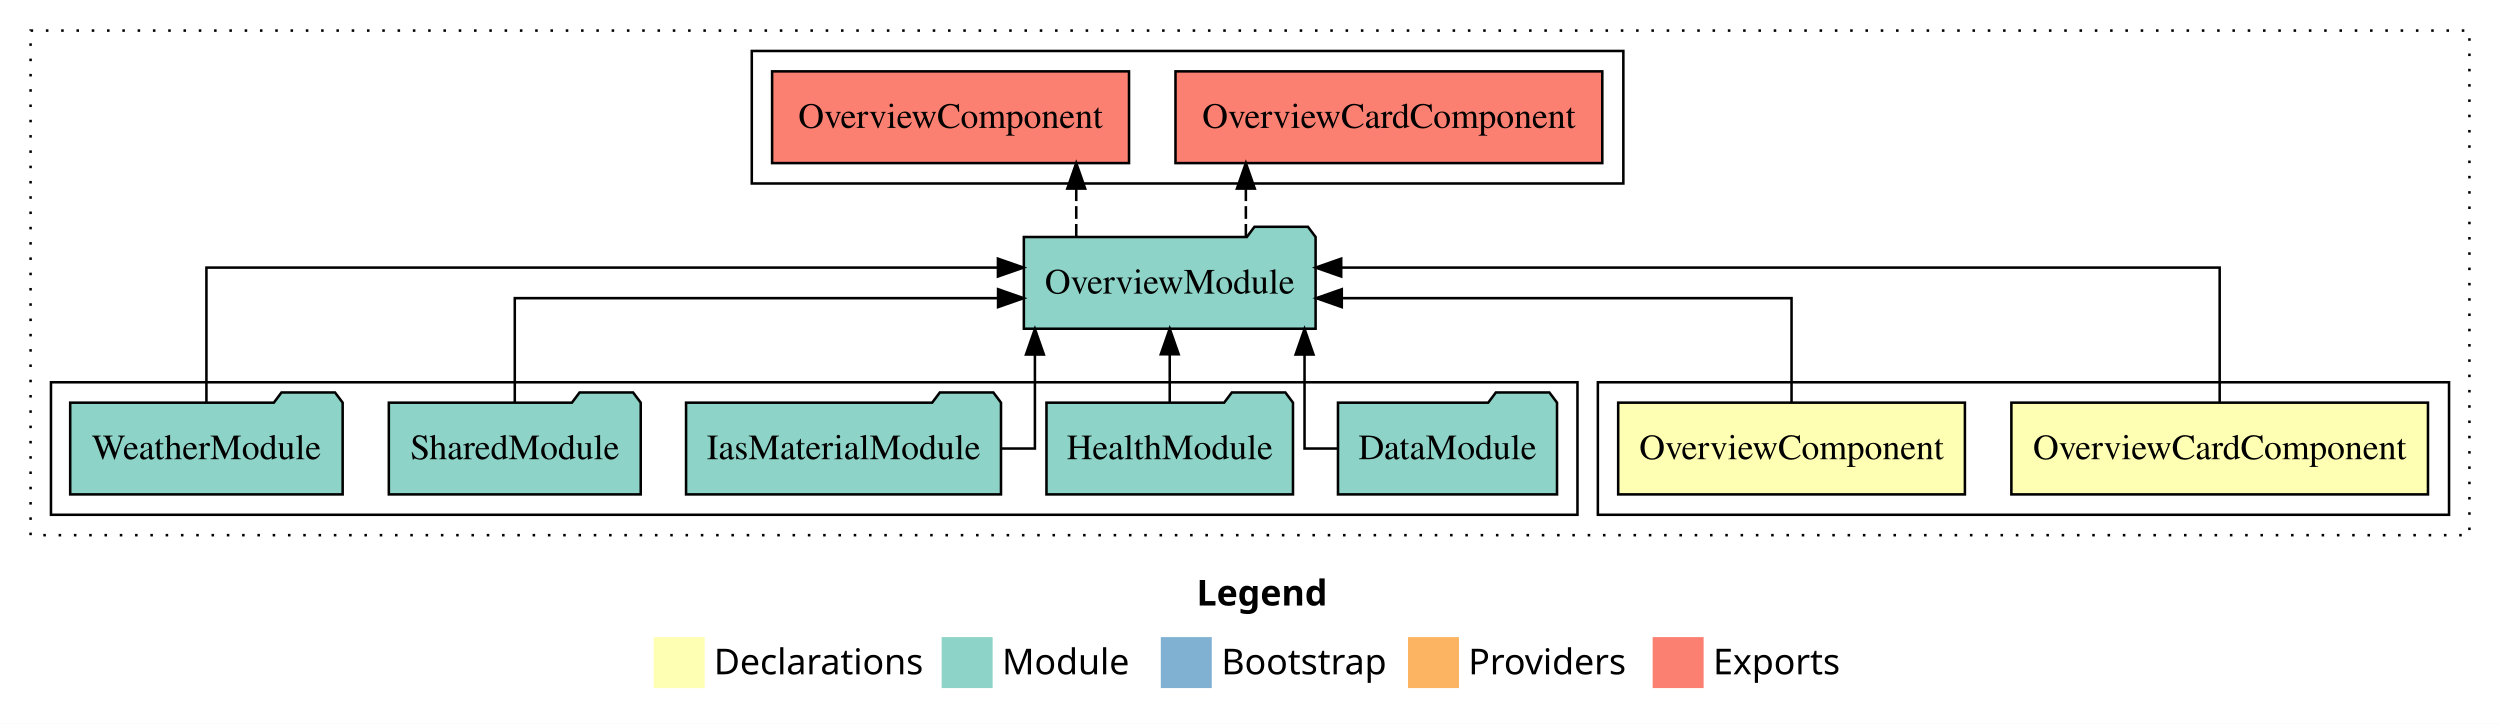
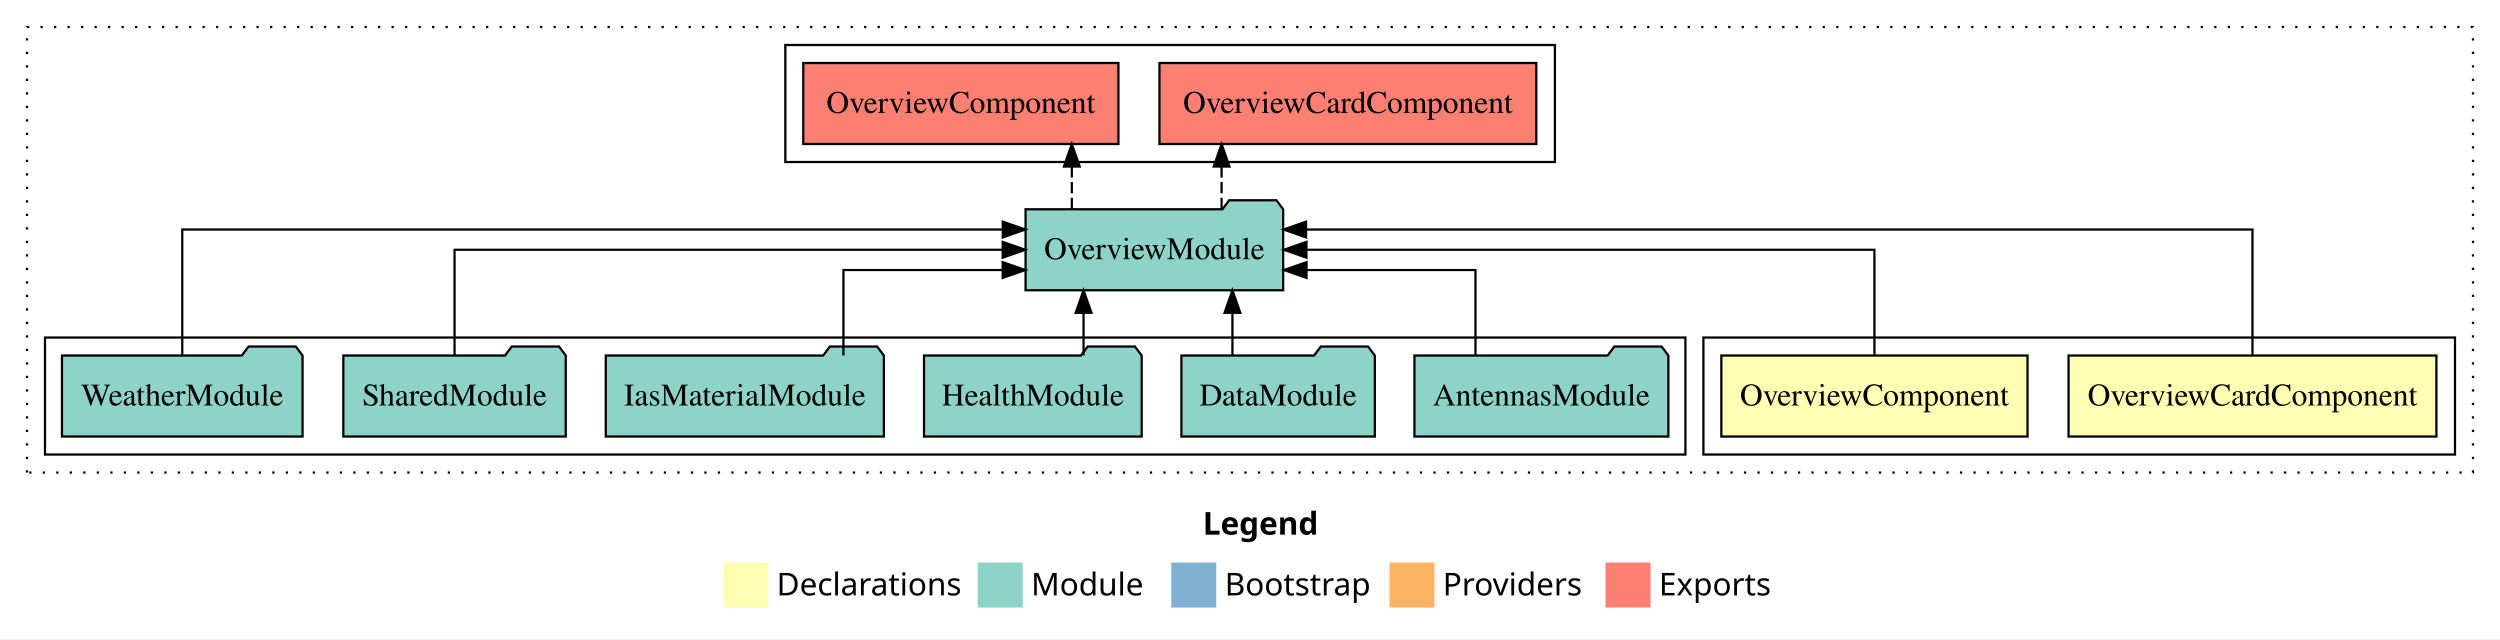
- <svg xmlns="http://www.w3.org/2000/svg" width="981pt" height="284pt" viewBox="0.00 0.00 981.00 284.00">
+ <svg xmlns="http://www.w3.org/2000/svg" width="1111pt" height="284pt" viewBox="0.00 0.00 1111.00 284.00">
  <g id="graph0" class="graph" transform="scale(1 1) rotate(0) translate(4 280)">
-     <polygon fill="#ffffff" stroke="transparent" points="-4,4 -4,-280 977,-280 977,4 -4,4" />
-     <text text-anchor="start" x="465.509" y="-42.4" font-family="sans-serif" font-weight="bold" font-size="14.00" fill="#000000">Legend</text>
-     <polygon fill="#ffffb3" stroke="transparent" points="252.5,-10 252.5,-30 272.5,-30 272.5,-10 252.5,-10" />
-     <text text-anchor="start" x="276.129" y="-15.4" font-family="sans-serif" font-size="14.00" fill="#000000">  Declarations</text>
-     <polygon fill="#8dd3c7" stroke="transparent" points="365.5,-10 365.5,-30 385.5,-30 385.5,-10 365.5,-10" />
-     <text text-anchor="start" x="389.225" y="-15.4" font-family="sans-serif" font-size="14.00" fill="#000000">  Module</text>
-     <polygon fill="#80b1d3" stroke="transparent" points="451.5,-10 451.5,-30 471.5,-30 471.5,-10 451.5,-10" />
-     <text text-anchor="start" x="475.281" y="-15.4" font-family="sans-serif" font-size="14.00" fill="#000000">  Bootstrap</text>
-     <polygon fill="#fdb462" stroke="transparent" points="548.5,-10 548.5,-30 568.5,-30 568.5,-10 548.5,-10" />
-     <text text-anchor="start" x="572.173" y="-15.4" font-family="sans-serif" font-size="14.00" fill="#000000">  Providers</text>
-     <polygon fill="#fb8072" stroke="transparent" points="644.5,-10 644.5,-30 664.5,-30 664.5,-10 644.5,-10" />
-     <text text-anchor="start" x="668.226" y="-15.4" font-family="sans-serif" font-size="14.00" fill="#000000">  Exports</text>
+     <polygon fill="#ffffff" stroke="transparent" points="-4,4 -4,-280 1107,-280 1107,4 -4,4" />
+     <text text-anchor="start" x="530.509" y="-42.4" font-family="sans-serif" font-weight="bold" font-size="14.00" fill="#000000">Legend</text>
+     <polygon fill="#ffffb3" stroke="transparent" points="317.5,-10 317.5,-30 337.5,-30 337.5,-10 317.5,-10" />
+     <text text-anchor="start" x="341.129" y="-15.4" font-family="sans-serif" font-size="14.00" fill="#000000">  Declarations</text>
+     <polygon fill="#8dd3c7" stroke="transparent" points="430.5,-10 430.5,-30 450.5,-30 450.5,-10 430.5,-10" />
+     <text text-anchor="start" x="454.225" y="-15.4" font-family="sans-serif" font-size="14.00" fill="#000000">  Module</text>
+     <polygon fill="#80b1d3" stroke="transparent" points="516.5,-10 516.5,-30 536.5,-30 536.5,-10 516.5,-10" />
+     <text text-anchor="start" x="540.281" y="-15.4" font-family="sans-serif" font-size="14.00" fill="#000000">  Bootstrap</text>
+     <polygon fill="#fdb462" stroke="transparent" points="613.5,-10 613.5,-30 633.5,-30 633.5,-10 613.5,-10" />
+     <text text-anchor="start" x="637.173" y="-15.4" font-family="sans-serif" font-size="14.00" fill="#000000">  Providers</text>
+     <polygon fill="#fb8072" stroke="transparent" points="709.5,-10 709.5,-30 729.5,-30 729.5,-10 709.5,-10" />
+     <text text-anchor="start" x="733.226" y="-15.4" font-family="sans-serif" font-size="14.00" fill="#000000">  Exports</text>
    <g id="clust1" class="cluster">
-       <polygon fill="none" stroke="#000000" stroke-dasharray="1,5" points="8,-70 8,-268 965,-268 965,-70 8,-70" />
+       <polygon fill="none" stroke="#000000" stroke-dasharray="1,5" points="8,-70 8,-268 1095,-268 1095,-70 8,-70" />
    </g>
    <g id="clust2" class="cluster">
-       <polygon fill="none" stroke="#000000" points="623,-78 623,-130 957,-130 957,-78 623,-78" />
+       <polygon fill="none" stroke="#000000" points="753,-78 753,-130 1087,-130 1087,-78 753,-78" />
    </g>
    <g id="clust5" class="cluster">
-       <polygon fill="none" stroke="#000000" points="16,-78 16,-130 615,-130 615,-78 16,-78" />
+       <polygon fill="none" stroke="#000000" points="16,-78 16,-130 745,-130 745,-78 16,-78" />
    </g>
    <g id="clust6" class="cluster">
-       <polygon fill="none" stroke="#000000" points="291,-208 291,-260 633,-260 633,-208 291,-208" />
+       <polygon fill="none" stroke="#000000" points="345,-208 345,-260 687,-260 687,-208 345,-208" />
    </g>
    <g id="node1" class="node">
-       <polygon fill="#ffffb3" stroke="#000000" points="948.738,-122 785.262,-122 785.262,-86 948.738,-86 948.738,-122" />
-       <text text-anchor="middle" x="867" y="-99.8" font-family="Times,serif" font-size="14.00" fill="#000000">OverviewCardComponent</text>
+       <polygon fill="#ffffb3" stroke="#000000" points="1078.738,-122 915.262,-122 915.262,-86 1078.738,-86 1078.738,-122" />
+       <text text-anchor="middle" x="997" y="-99.8" font-family="Times,serif" font-size="14.00" fill="#000000">OverviewCardComponent</text>
    </g>
    <g id="node3" class="node">
-       <polygon fill="#8dd3c7" stroke="#000000" points="512.244,-187 509.244,-191 488.244,-191 485.244,-187 397.756,-187 397.756,-151 512.244,-151 512.244,-187" />
-       <text text-anchor="middle" x="455" y="-164.8" font-family="Times,serif" font-size="14.00" fill="#000000">OverviewModule</text>
+       <polygon fill="#8dd3c7" stroke="#000000" points="566.244,-187 563.244,-191 542.244,-191 539.244,-187 451.756,-187 451.756,-151 566.244,-151 566.244,-187" />
+       <text text-anchor="middle" x="509" y="-164.8" font-family="Times,serif" font-size="14.00" fill="#000000">OverviewModule</text>
    </g>
    <g id="edge1" class="edge">
-       <path fill="none" stroke="#000000" d="M867,-122.284C867,-143.321 867,-175 867,-175 867,-175 522.287,-175 522.287,-175" />
-       <polygon fill="#000000" stroke="#000000" points="522.287,-171.5 512.287,-175 522.287,-178.5 522.287,-171.5" />
+       <path fill="none" stroke="#000000" d="M997,-122.292C997,-144.206 997,-178 997,-178 997,-178 576.415,-178 576.415,-178" />
+       <polygon fill="#000000" stroke="#000000" points="576.415,-174.5 566.415,-178 576.415,-181.5 576.415,-174.5" />
    </g>
    <g id="node2" class="node">
-       <polygon fill="#ffffb3" stroke="#000000" points="767.027,-122 630.973,-122 630.973,-86 767.027,-86 767.027,-122" />
-       <text text-anchor="middle" x="699" y="-99.8" font-family="Times,serif" font-size="14.00" fill="#000000">OverviewComponent</text>
+       <polygon fill="#ffffb3" stroke="#000000" points="897.027,-122 760.973,-122 760.973,-86 897.027,-86 897.027,-122" />
+       <text text-anchor="middle" x="829" y="-99.8" font-family="Times,serif" font-size="14.00" fill="#000000">OverviewComponent</text>
    </g>
    <g id="edge2" class="edge">
-       <path fill="none" stroke="#000000" d="M699,-122.022C699,-139.373 699,-163 699,-163 699,-163 522.516,-163 522.516,-163" />
-       <polygon fill="#000000" stroke="#000000" points="522.516,-159.5 512.516,-163 522.516,-166.5 522.516,-159.5" />
-     </g>
-     <g id="node9" class="node">
-       <polygon fill="#fb8072" stroke="#000000" points="624.738,-252 457.262,-252 457.262,-216 624.738,-216 624.738,-252" />
-       <text text-anchor="middle" x="541" y="-229.8" font-family="Times,serif" font-size="14.00" fill="#000000">OverviewCardComponent </text>
-     </g>
-     <g id="edge8" class="edge">
-       <path fill="none" stroke="#000000" stroke-dasharray="5,2" d="M484.876,-187.106C484.876,-187.106 484.876,-205.991 484.876,-205.991" />
-       <polygon fill="#000000" stroke="#000000" points="481.377,-205.991 484.876,-215.991 488.377,-205.991 481.377,-205.991" />
+       <path fill="none" stroke="#000000" d="M829,-122.106C829,-141.339 829,-169 829,-169 829,-169 576.579,-169 576.579,-169" />
+       <polygon fill="#000000" stroke="#000000" points="576.579,-165.5 566.579,-169 576.579,-172.5 576.579,-165.5" />
    </g>
    <g id="node10" class="node">
-       <polygon fill="#fb8072" stroke="#000000" points="439.026,-252 298.974,-252 298.974,-216 439.026,-216 439.026,-252" />
-       <text text-anchor="middle" x="369" y="-229.8" font-family="Times,serif" font-size="14.00" fill="#000000">OverviewComponent </text>
+       <polygon fill="#fb8072" stroke="#000000" points="678.738,-252 511.262,-252 511.262,-216 678.738,-216 678.738,-252" />
+       <text text-anchor="middle" x="595" y="-229.8" font-family="Times,serif" font-size="14.00" fill="#000000">OverviewCardComponent </text>
    </g>
    <g id="edge9" class="edge">
-       <path fill="none" stroke="#000000" stroke-dasharray="5,2" d="M418.321,-187.106C418.321,-187.106 418.321,-205.991 418.321,-205.991" />
-       <polygon fill="#000000" stroke="#000000" points="414.821,-205.991 418.321,-215.991 421.821,-205.991 414.821,-205.991" />
+       <path fill="none" stroke="#000000" stroke-dasharray="5,2" d="M538.876,-187.106C538.876,-187.106 538.876,-205.991 538.876,-205.991" />
+       <polygon fill="#000000" stroke="#000000" points="535.376,-205.991 538.876,-215.991 542.376,-205.991 535.376,-205.991" />
+     </g>
+     <g id="node11" class="node">
+       <polygon fill="#fb8072" stroke="#000000" points="493.026,-252 352.974,-252 352.974,-216 493.026,-216 493.026,-252" />
+       <text text-anchor="middle" x="423" y="-229.8" font-family="Times,serif" font-size="14.00" fill="#000000">OverviewComponent </text>
+     </g>
+     <g id="edge10" class="edge">
+       <path fill="none" stroke="#000000" stroke-dasharray="5,2" d="M472.321,-187.106C472.321,-187.106 472.321,-205.991 472.321,-205.991" />
+       <polygon fill="#000000" stroke="#000000" points="468.821,-205.991 472.321,-215.991 475.821,-205.991 468.821,-205.991" />
    </g>
    <g id="node4" class="node">
+       <polygon fill="#8dd3c7" stroke="#000000" points="737.422,-122 734.422,-126 713.422,-126 710.422,-122 624.578,-122 624.578,-86 737.422,-86 737.422,-122" />
+       <text text-anchor="middle" x="681" y="-99.8" font-family="Times,serif" font-size="14.00" fill="#000000">AntennasModule</text>
+     </g>
+     <g id="edge3" class="edge">
+       <path fill="none" stroke="#000000" d="M651.704,-122.027C651.704,-138.398 651.704,-160 651.704,-160 651.704,-160 576.632,-160 576.632,-160" />
+       <polygon fill="#000000" stroke="#000000" points="576.632,-156.5 566.632,-160 576.632,-163.5 576.632,-156.5" />
+     </g>
+     <g id="node5" class="node">
      <polygon fill="#8dd3c7" stroke="#000000" points="606.976,-122 603.976,-126 582.976,-126 579.976,-122 521.024,-122 521.024,-86 606.976,-86 606.976,-122" />
      <text text-anchor="middle" x="564" y="-99.8" font-family="Times,serif" font-size="14.00" fill="#000000">DataModule</text>
    </g>
-     <g id="edge3" class="edge">
-       <path fill="none" stroke="#000000" d="M520.913,-104C513.381,-104 507.903,-104 507.903,-104 507.903,-104 507.903,-140.894 507.903,-140.894" />
-       <polygon fill="#000000" stroke="#000000" points="504.403,-140.894 507.903,-150.894 511.403,-140.894 504.403,-140.894" />
+     <g id="edge4" class="edge">
+       <path fill="none" stroke="#000000" d="M543.692,-122.106C543.692,-122.106 543.692,-140.991 543.692,-140.991" />
+       <polygon fill="#000000" stroke="#000000" points="540.192,-140.991 543.692,-150.991 547.192,-140.991 540.192,-140.991" />
    </g>
-     <g id="node5" class="node">
+     <g id="node6" class="node">
      <polygon fill="#8dd3c7" stroke="#000000" points="503.367,-122 500.367,-126 479.367,-126 476.367,-122 406.633,-122 406.633,-86 503.367,-86 503.367,-122" />
      <text text-anchor="middle" x="455" y="-99.8" font-family="Times,serif" font-size="14.00" fill="#000000">HealthModule</text>
    </g>
-     <g id="edge4" class="edge">
-       <path fill="none" stroke="#000000" d="M455,-122.106C455,-122.106 455,-140.991 455,-140.991" />
-       <polygon fill="#000000" stroke="#000000" points="451.5,-140.991 455,-150.991 458.5,-140.991 451.5,-140.991" />
+     <g id="edge5" class="edge">
+       <path fill="none" stroke="#000000" d="M477.531,-122.106C477.531,-122.106 477.531,-140.991 477.531,-140.991" />
+       <polygon fill="#000000" stroke="#000000" points="474.031,-140.991 477.531,-150.991 481.031,-140.991 474.031,-140.991" />
    </g>
-     <g id="node6" class="node">
+     <g id="node7" class="node">
      <polygon fill="#8dd3c7" stroke="#000000" points="388.791,-122 385.791,-126 364.791,-126 361.791,-122 265.209,-122 265.209,-86 388.791,-86 388.791,-122" />
      <text text-anchor="middle" x="327" y="-99.8" font-family="Times,serif" font-size="14.00" fill="#000000">IasMaterialModule</text>
    </g>
-     <g id="edge5" class="edge">
-       <path fill="none" stroke="#000000" d="M388.671,-104C396.642,-104 402.098,-104 402.098,-104 402.098,-104 402.098,-140.894 402.098,-140.894" />
-       <polygon fill="#000000" stroke="#000000" points="398.598,-140.894 402.098,-150.894 405.598,-140.894 398.598,-140.894" />
+     <g id="edge6" class="edge">
+       <path fill="none" stroke="#000000" d="M370.816,-122.027C370.816,-138.398 370.816,-160 370.816,-160 370.816,-160 441.598,-160 441.598,-160" />
+       <polygon fill="#000000" stroke="#000000" points="441.598,-163.5 451.598,-160 441.598,-156.5 441.598,-163.5" />
    </g>
-     <g id="node7" class="node">
+     <g id="node8" class="node">
      <polygon fill="#8dd3c7" stroke="#000000" points="247.423,-122 244.423,-126 223.423,-126 220.423,-122 148.577,-122 148.577,-86 247.423,-86 247.423,-122" />
      <text text-anchor="middle" x="198" y="-99.8" font-family="Times,serif" font-size="14.00" fill="#000000">SharedModule</text>
    </g>
-     <g id="edge6" class="edge">
-       <path fill="none" stroke="#000000" d="M198,-122.022C198,-139.373 198,-163 198,-163 198,-163 387.644,-163 387.644,-163" />
-       <polygon fill="#000000" stroke="#000000" points="387.644,-166.5 397.644,-163 387.644,-159.5 387.644,-166.5" />
+     <g id="edge7" class="edge">
+       <path fill="none" stroke="#000000" d="M198,-122.106C198,-141.339 198,-169 198,-169 198,-169 441.595,-169 441.595,-169" />
+       <polygon fill="#000000" stroke="#000000" points="441.595,-172.5 451.595,-169 441.595,-165.5 441.595,-172.5" />
    </g>
-     <g id="node8" class="node">
+     <g id="node9" class="node">
      <polygon fill="#8dd3c7" stroke="#000000" points="130.459,-122 127.459,-126 106.459,-126 103.459,-122 23.541,-122 23.541,-86 130.459,-86 130.459,-122" />
      <text text-anchor="middle" x="77" y="-99.8" font-family="Times,serif" font-size="14.00" fill="#000000">WeatherModule</text>
    </g>
-     <g id="edge7" class="edge">
-       <path fill="none" stroke="#000000" d="M77,-122.284C77,-143.321 77,-175 77,-175 77,-175 387.59,-175 387.59,-175" />
-       <polygon fill="#000000" stroke="#000000" points="387.59,-178.5 397.59,-175 387.59,-171.5 387.59,-178.5" />
+     <g id="edge8" class="edge">
+       <path fill="none" stroke="#000000" d="M77,-122.292C77,-144.206 77,-178 77,-178 77,-178 441.634,-178 441.634,-178" />
+       <polygon fill="#000000" stroke="#000000" points="441.634,-181.5 451.634,-178 441.634,-174.5 441.634,-181.5" />
    </g>
  </g>
</svg>
